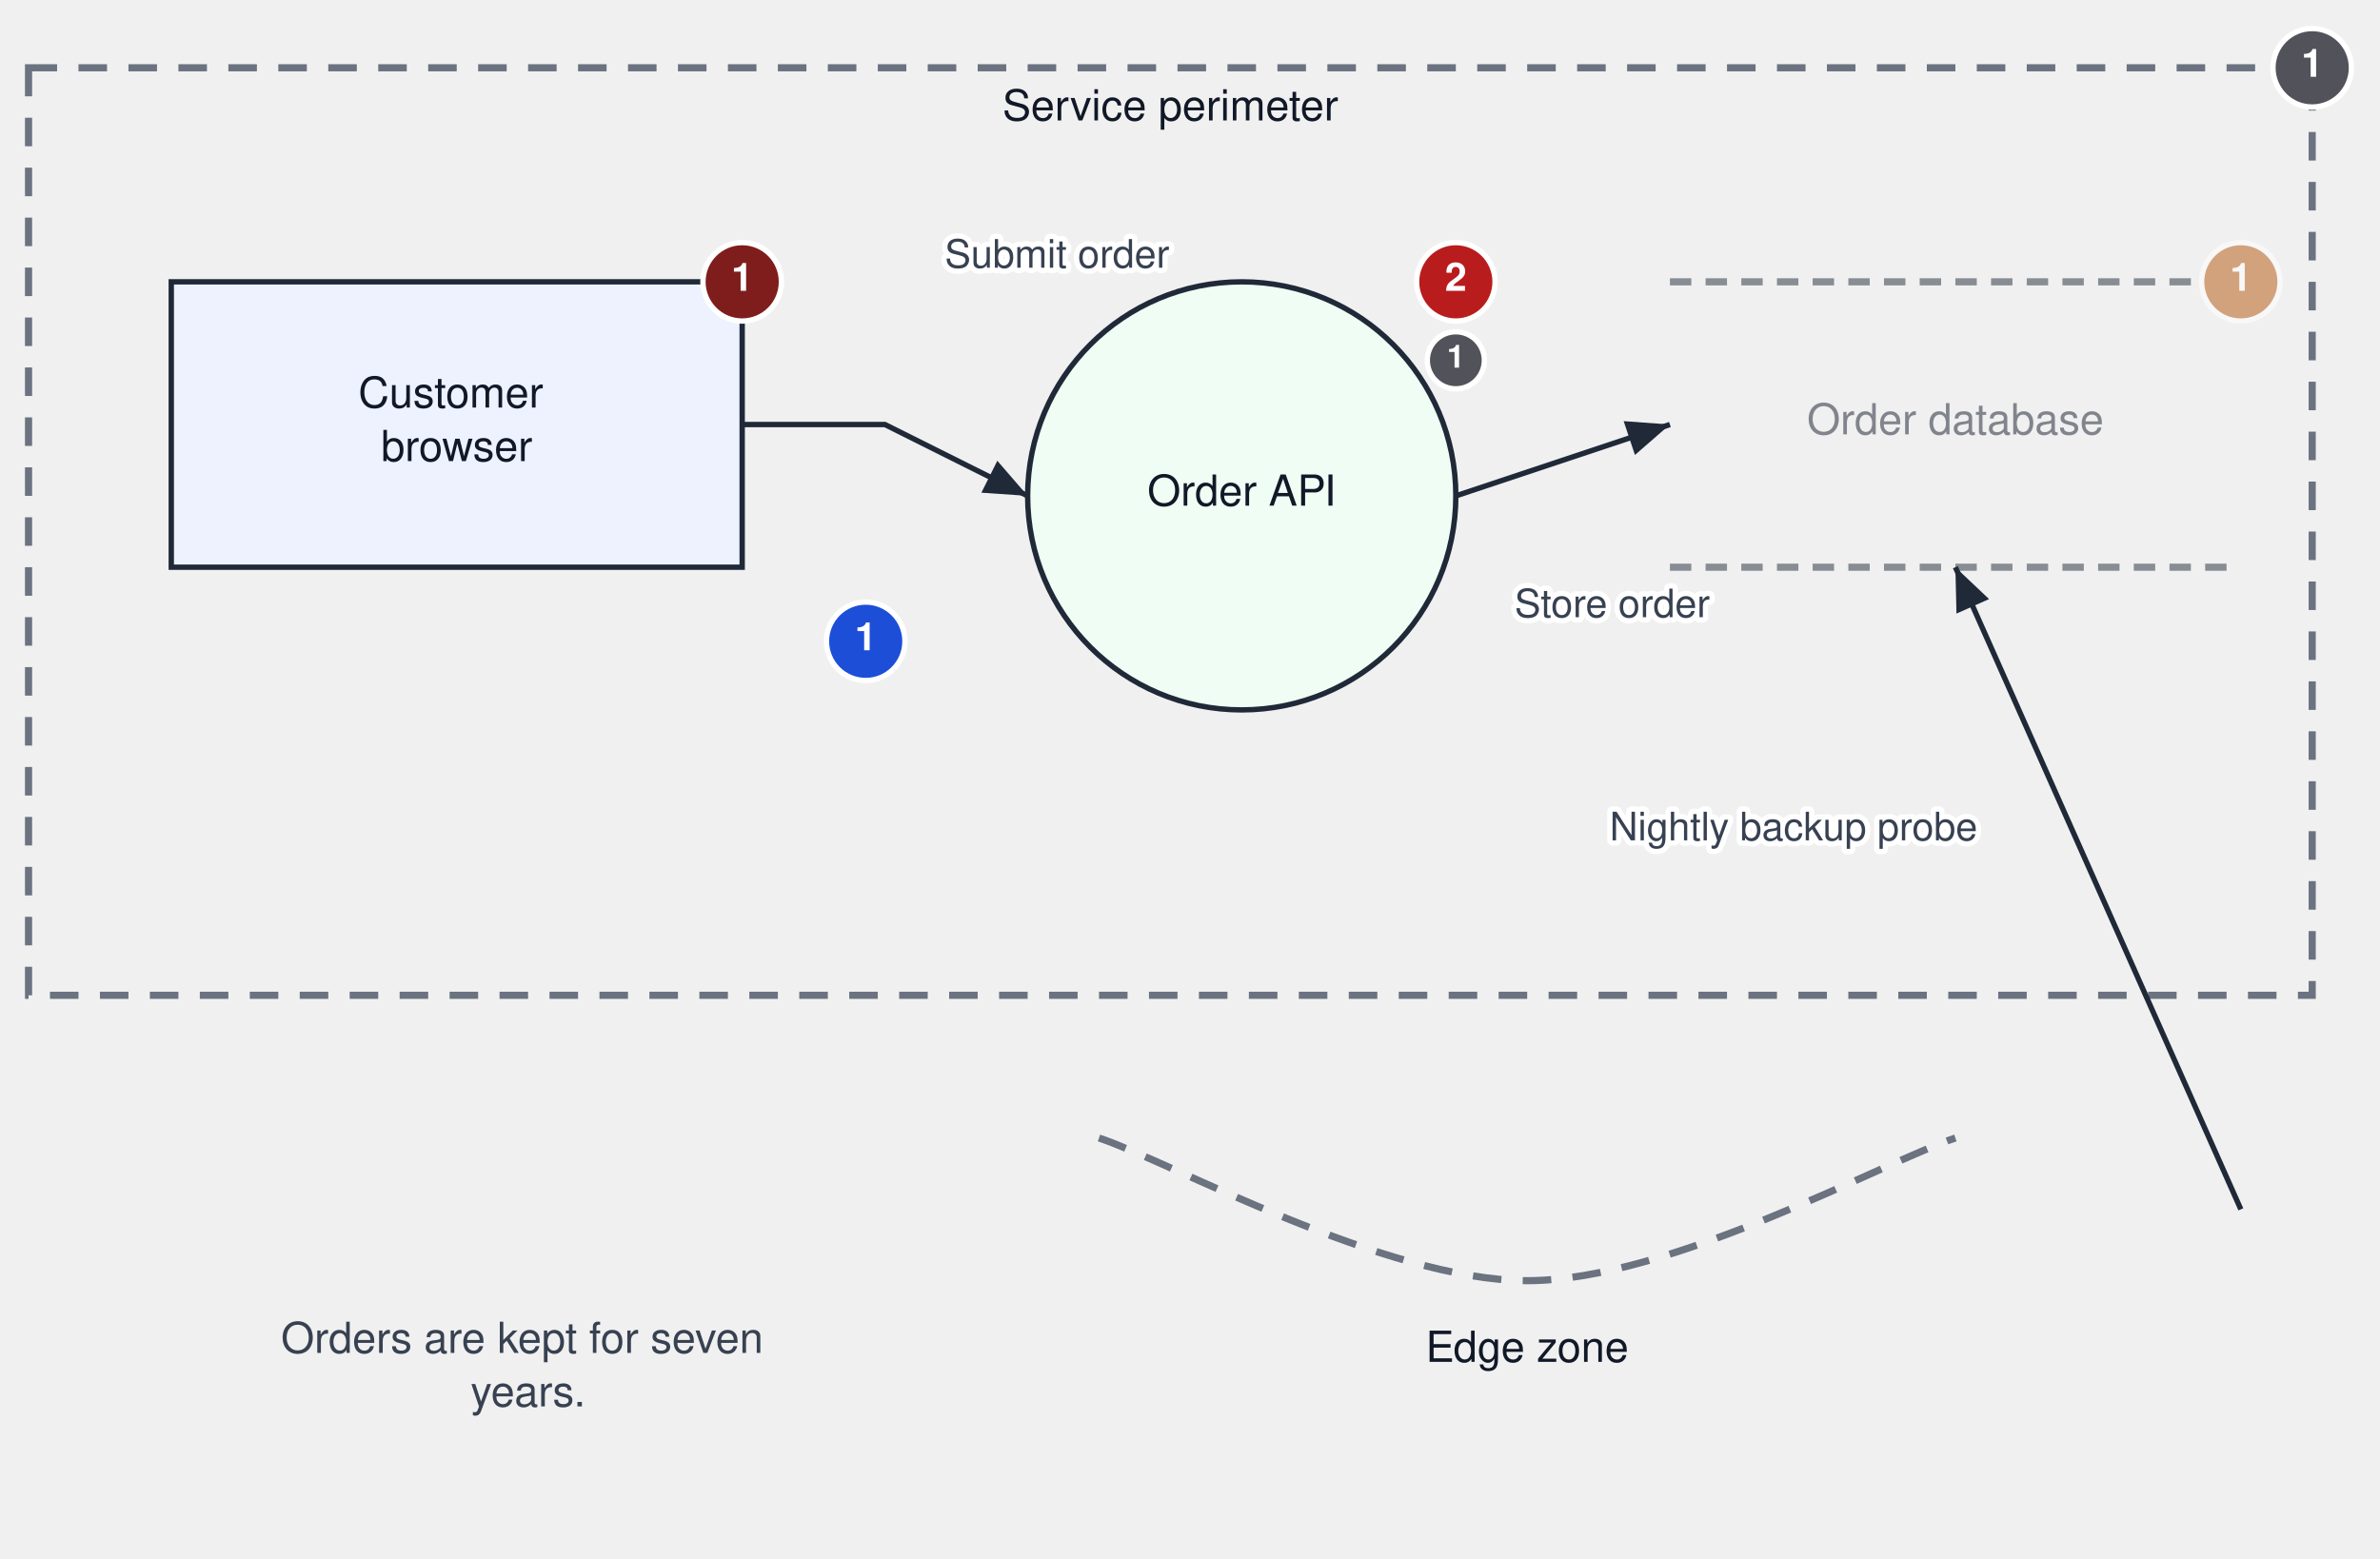
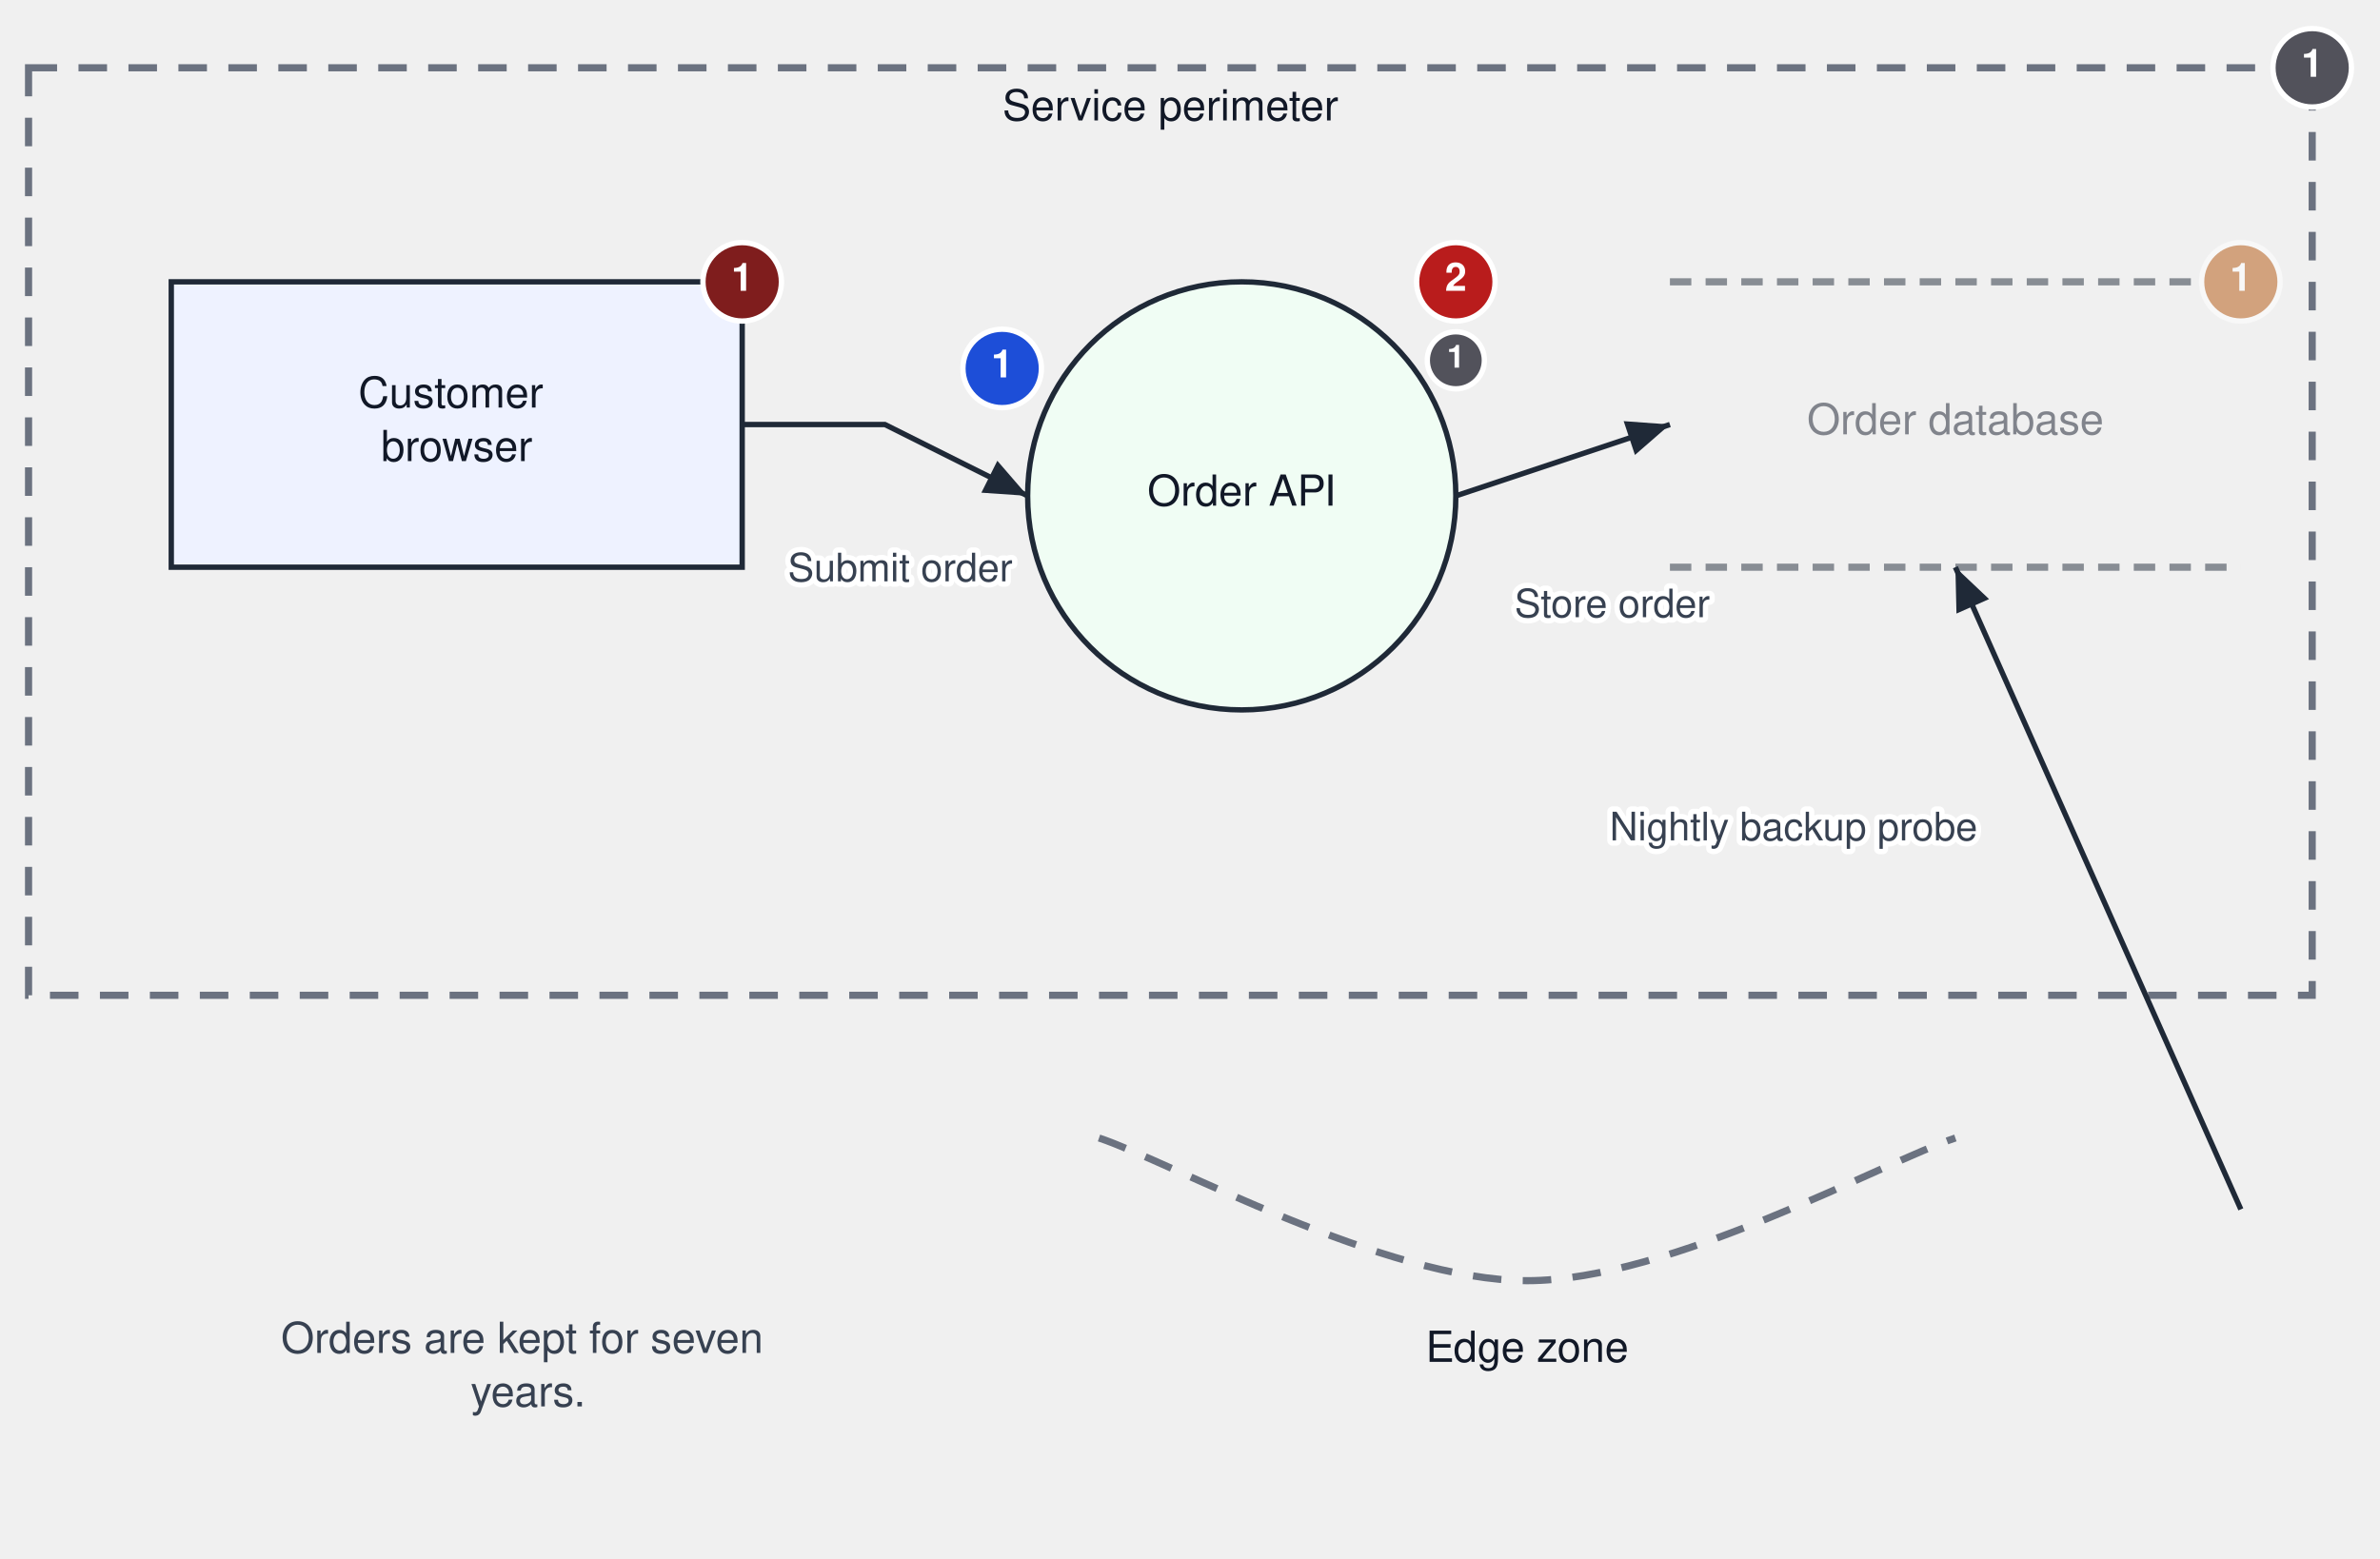
<svg xmlns="http://www.w3.org/2000/svg" viewBox="-8 -19 667 437" width="667" height="437">
  <style>.pn-element {
  font-family: 'Helvetica Neue', Helvetica, Arial, sans-serif;
}
.pn-shape {
  fill: #ffffff;
  stroke: #1f2937;
  stroke-width: 1.5;
}
.pn-actor {
  fill: #eef2ff;
}
.pn-process {
  fill: #f0fdf4;
}
.pn-store {
  fill: none;
  stroke-width: 2;
}
.pn-boundary-box,
.pn-boundary-curve {
  fill: none;
  stroke: #6b7280;
  stroke-width: 2;
  stroke-dasharray: 8 6;
}
.pn-out-of-scope {
  opacity: 0.5;
}
.pn-out-of-scope .pn-shape {
  stroke-dasharray: 6 4;
}
.pn-label {
  fill: #111827;
  font-size: 12px;
  font-weight: 500;
  text-anchor: middle;
  dominant-baseline: central;
}
.pn-note {
  fill: #374151;
  font-size: 12px;
  text-anchor: middle;
  dominant-baseline: central;
}
.pn-flow {
  fill: none;
}
.pn-flow-arrow {
  fill: #1f2937;
  stroke: none;
}
.pn-flow-label {
  fill: #374151;
  font-size: 11px;
  text-anchor: middle;
  dominant-baseline: central;
  paint-order: stroke;
  stroke: #ffffff;
  stroke-width: 3;
  stroke-linejoin: round;
}
.pn-badge {
  stroke: #ffffff;
  stroke-width: 1.5;
}
.pn-badge-count {
  fill: #ffffff;
  stroke: none;
  font-weight: 600;
  text-anchor: middle;
  dominant-baseline: central;
}
.pn-badge-primary .pn-badge-count {
  font-size: 11px;
}
.pn-badge-secondary .pn-badge-count {
  font-size: 9px;
}
.pn-tone-critical {
  fill: #7f1d1d;
}
.pn-tone-high {
  fill: #b91c1c;
}
.pn-tone-medium {
  fill: #b45309;
}
.pn-tone-low {
  fill: #1d4ed8;
}
.pn-tone-neutral {
  fill: #52525b;
}
</style>
  <g transform="translate(0, 0)">
    <g class="pn-element">
      <rect class="pn-shape pn-boundary-box" width="640" height="260" />
      <text class="pn-label" x="320" y="12">
        <tspan x="320" dy="0">Service perimeter</tspan>
      </text>
      <g class="pn-badge" transform="translate(640, 0)">
        <g class="pn-badge-primary">
          <circle class="pn-tone-neutral" r="11" />
          <text class="pn-badge-count">1</text>
        </g>
      </g>
    </g>
  </g>
  <g transform="translate(298, 298)">
    <g class="pn-element">
      <path class="pn-shape pn-boundary-curve" d="M 2 2 C 22 8.667 82 42 122 42 C 162 42 222 8.667 242 2" />
      <text class="pn-label" x="122" y="62">
        <tspan x="122" dy="0">Edge zone</tspan>
      </text>
    </g>
  </g>
  <g transform="translate(40, 60)">
    <g class="pn-element">
      <rect class="pn-shape pn-actor" width="160" height="80" />
      <text class="pn-label" x="80" y="32.5">
        <tspan x="80" dy="0">Customer</tspan>
        <tspan x="80" dy="15">browser</tspan>
      </text>
      <g class="pn-badge" transform="translate(160, 0)">
        <g class="pn-badge-primary">
          <circle class="pn-tone-critical" r="11" />
          <text class="pn-badge-count">1</text>
        </g>
      </g>
    </g>
  </g>
  <g transform="translate(280, 60)">
    <g class="pn-element">
      <circle class="pn-shape pn-process" cx="60" cy="60" r="60" />
      <text class="pn-label" x="60" y="60">
        <tspan x="60" dy="0">Order API</tspan>
      </text>
      <g class="pn-badge" transform="translate(120, 0)">
        <g class="pn-badge-primary">
          <circle class="pn-tone-high" r="11" />
          <text class="pn-badge-count">2</text>
        </g>
        <g class="pn-badge-secondary" transform="translate(0, 22)">
          <circle class="pn-tone-neutral" r="8" />
          <text class="pn-badge-count">1</text>
        </g>
      </g>
    </g>
  </g>
  <g transform="translate(460, 60)">
    <g class="pn-element pn-out-of-scope">
      <line class="pn-shape pn-store" x1="0" y1="0" x2="160" y2="0" />
      <line class="pn-shape pn-store" x1="0" y1="80" x2="160" y2="80" />
      <text class="pn-label" x="80" y="40">
        <tspan x="80" dy="0">Order database</tspan>
      </text>
      <g class="pn-badge" transform="translate(160, 0)">
        <g class="pn-badge-primary">
          <circle class="pn-tone-medium" r="11" />
          <text class="pn-badge-count">1</text>
        </g>
      </g>
    </g>
  </g>
  <g transform="translate(40, 320)">
    <g class="pn-element">
      <text class="pn-note" x="100" y="37.5">
        <tspan x="100" dy="0">Orders are kept for seven</tspan>
        <tspan x="100" dy="15">years.</tspan>
      </text>
    </g>
  </g>
  <g class="pn-element">
    <path class="pn-shape pn-flow" d="M 200 100 L 240 100 L 280 120" />
    <path class="pn-flow-arrow" d="M 280 120 L 267.031 119.106 L 271.503 110.161 Z" />
-     <text class="pn-flow-label" x="288.243" y="53.514">
-       <tspan x="288.243" dy="0">Submit order</tspan>
+     <text class="pn-flow-label" x="244.279" y="141.442">
+       <tspan x="244.279" dy="0">Submit order</tspan>
    </text>
-     <g class="pn-badge" transform="translate(234.617, 160.766)">
+     <g class="pn-badge" transform="translate(272.861, 84.278)">
      <g class="pn-badge-primary">
        <circle class="pn-tone-low" r="11" />
        <text class="pn-badge-count">1</text>
      </g>
    </g>
  </g>
  <g class="pn-element">
    <path class="pn-shape pn-flow" d="M 400 120 L 460 100" />
    <path class="pn-flow-arrow" d="M 460 100 L 450.197 108.538 L 447.035 99.051 Z" />
    <text class="pn-flow-label" x="443.832" y="151.496">
      <tspan x="443.832" dy="0">Store order</tspan>
    </text>
  </g>
  <g class="pn-element">
    <path class="pn-shape pn-flow" d="M 620 320 L 540 140" />
    <path class="pn-flow-arrow" d="M 540 140 L 549.443 148.935 L 540.305 152.996 Z" />
    <text class="pn-flow-label" x="494.645" y="214.047">
      <tspan x="494.645" dy="0">Nightly backup probe</tspan>
    </text>
  </g>
</svg>
